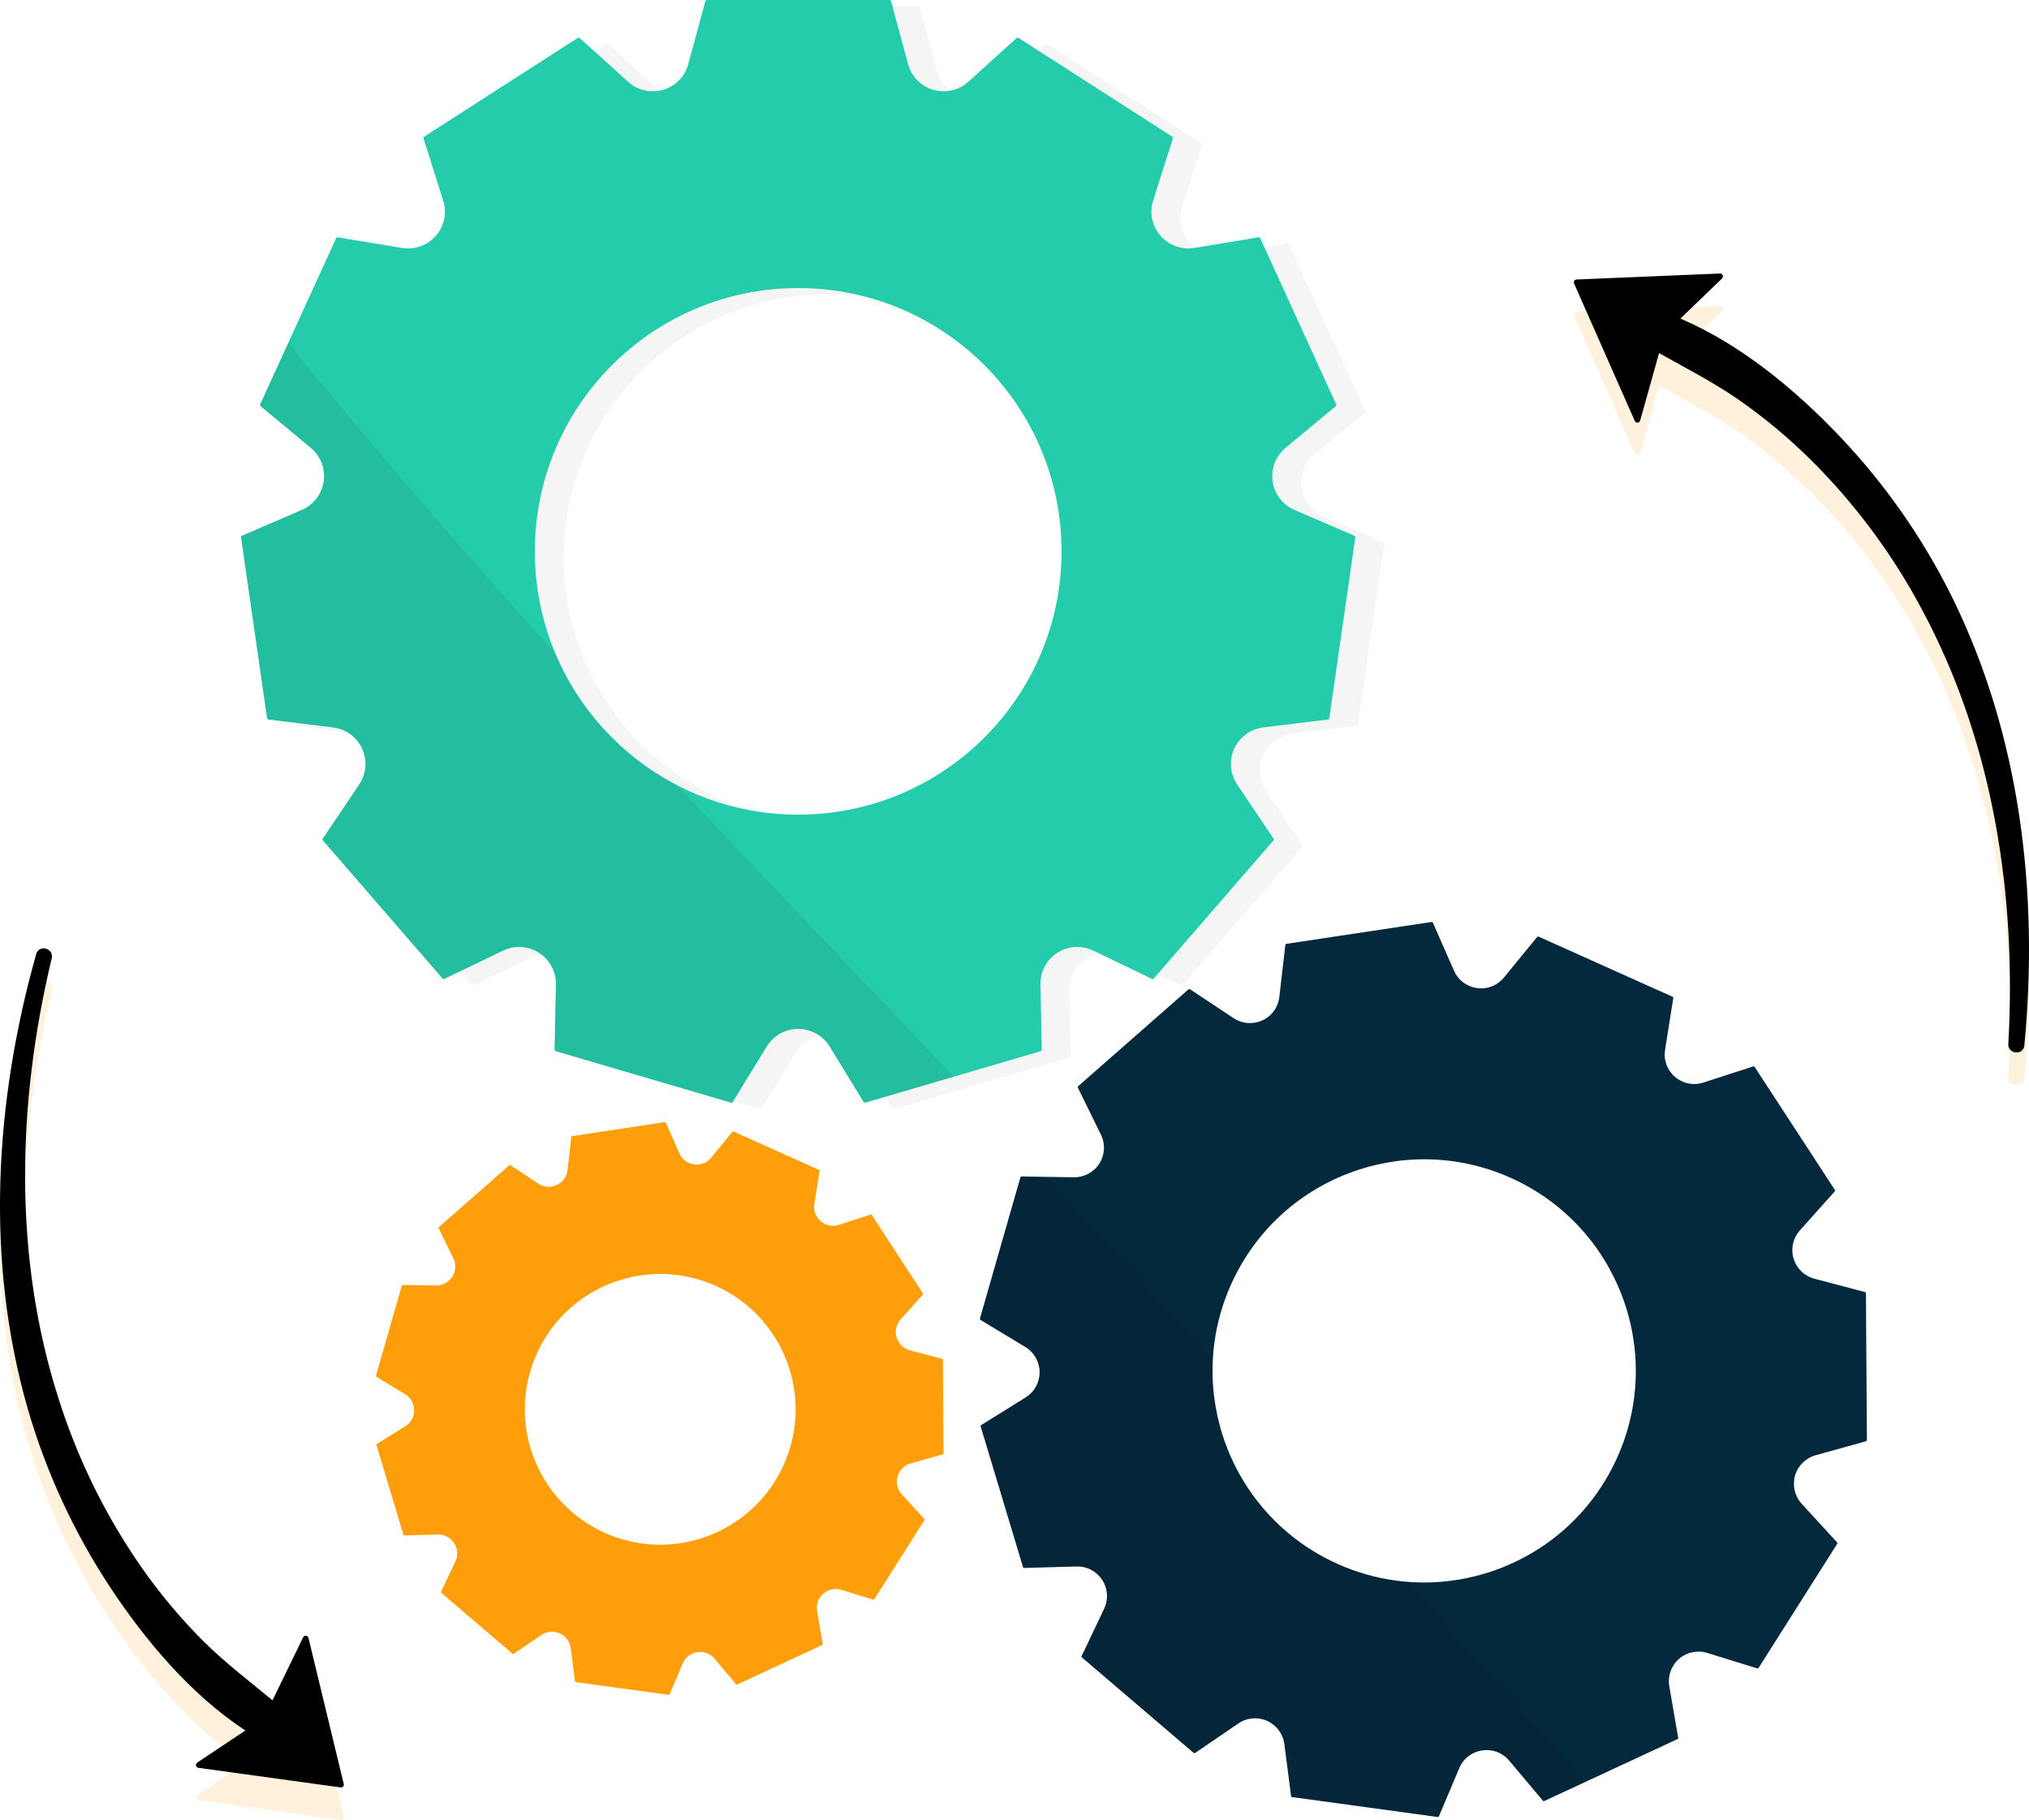
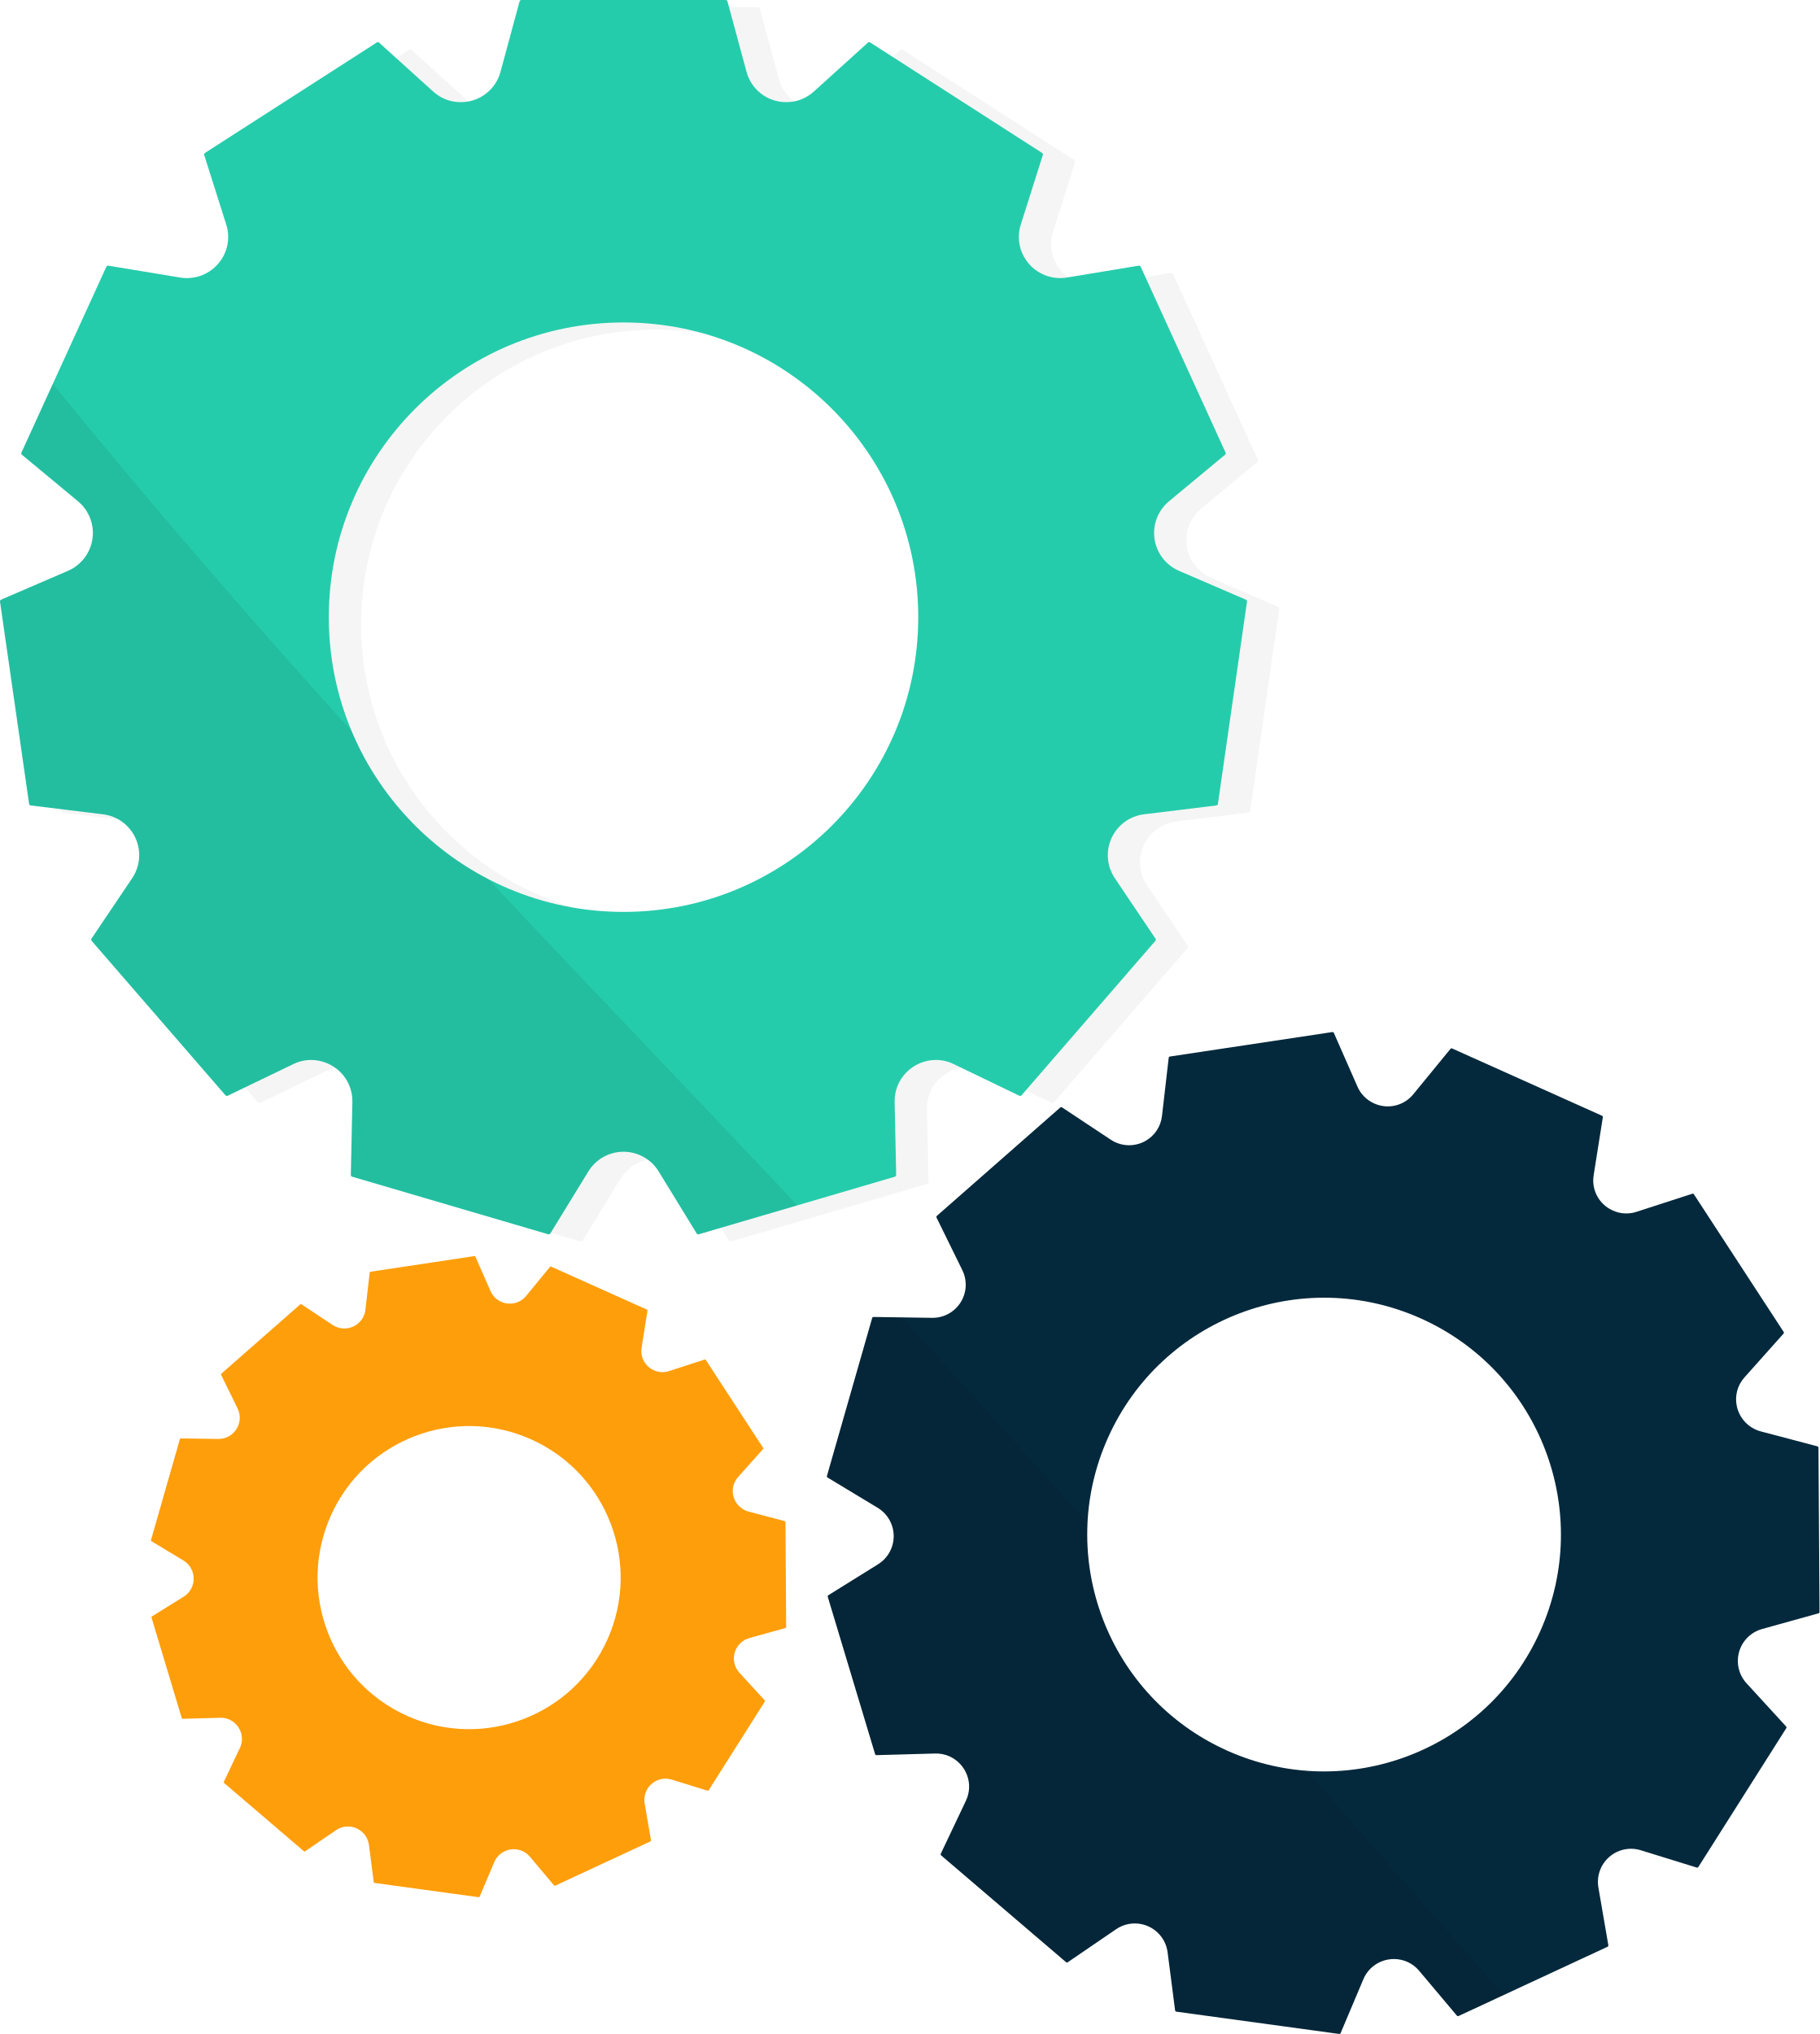
- <svg xmlns="http://www.w3.org/2000/svg" width="530.113" height="475.575" viewBox="0 0 530.113 475.575">
-   <g id="object" transform="translate(-294.758 -114.941)">
-     <g id="Group_8767" data-name="Group 8767" opacity="0.15">
-       <path id="Path_31444" data-name="Path 31444" d="M375.351,551.44a.75.75,0,0,0-1.4-.151l-8,16.466c-.025-.021-.045-.043-.07-.064-6.112-5.054-12.321-9.779-17.97-15.381a143.055,143.055,0,0,1-16.073-19.151A162.867,162.867,0,0,1,310.2,489.345c-12.056-37.266-10.992-77.723-1.929-115.492.633-2.636-3.321-3.733-4.057-1.118-10.856,38.6-13.386,80.043-2.191,118.865a171.262,171.262,0,0,0,21.428,46.459c9.235,14.045,21.223,28.259,35.408,37.577l-12.571,8.385a.75.75,0,0,0,.313,1.367l37.133,5.121a.75.75,0,0,0,.832-.919Z" fill="#ff9e0b" />
-       <path id="Path_31445" data-name="Path 31445" d="M804.671,279.247a171.276,171.276,0,0,0-29.349-41.907c-11.586-12.178-25.911-24.033-41.527-30.68l10.879-10.488a.75.75,0,0,0-.551-1.289l-37.452,1.566a.75.75,0,0,0-.655,1.052l15.856,35.9a.75.75,0,0,0,1.408-.1l4.943-17.626c.028.016.052.034.08.05,6.913,3.887,13.863,7.432,20.418,11.94a142.867,142.867,0,0,1,19.223,15.987,162.811,162.811,0,0,1,29.081,39.267c18.493,34.528,24.642,74.529,22.441,113.308-.154,2.706,3.932,3.083,4.191.379C827.475,356.7,822.593,315.459,804.671,279.247Z" fill="#ff9e0b" />
-     </g>
+ <svg xmlns="http://www.w3.org/2000/svg" width="424.787" height="474.847" viewBox="0 0 424.787 474.847">
+   <g id="object" transform="translate(-357.734 -114.941)">
    <g id="Group_8768" data-name="Group 8768" opacity="0.17">
      <path id="Path_31446" data-name="Path 31446" d="M656.151,256.618l-15.62-6.737a9.62,9.62,0,0,1-2.335-16.236l13.089-10.865a.422.422,0,0,0,.114-.5l-19.824-43.409a.418.418,0,0,0-.451-.239l-16.782,2.777a9.668,9.668,0,0,1-9.342-3.82,9.509,9.509,0,0,1-1.4-8.577l5.137-16.216a.421.421,0,0,0-.173-.48l-40.146-25.8a.42.42,0,0,0-.507.042l-12.617,11.409a9.436,9.436,0,0,1-6.417,2.492,9.547,9.547,0,0,1-9.323-7.113l-4.446-16.42a.418.418,0,0,0-.4-.31H486.982a.418.418,0,0,0-.4.31l-4.446,16.42a9.547,9.547,0,0,1-9.323,7.113,9.436,9.436,0,0,1-6.417-2.492L453.776,126.56a.421.421,0,0,0-.508-.042l-40.146,25.8a.421.421,0,0,0-.173.48l5.137,16.216a9.512,9.512,0,0,1-1.4,8.578,9.657,9.657,0,0,1-9.342,3.819l-16.782-2.777a.424.424,0,0,0-.451.239l-19.824,43.409a.422.422,0,0,0,.114.5l13.089,10.865a9.62,9.62,0,0,1-2.335,16.236l-15.62,6.737a.421.421,0,0,0-.249.445l6.792,47.236a.418.418,0,0,0,.365.356l16.885,2.064a9.62,9.62,0,0,1,6.813,14.921l-9.5,14.113a.421.421,0,0,0,.031.508l31.251,36.065a.421.421,0,0,0,.5.1l15.322-7.393a9.563,9.563,0,0,1,4.18-.969,9.727,9.727,0,0,1,6.9,2.924,9.508,9.508,0,0,1,2.717,6.913l-.36,17.007a.419.419,0,0,0,.3.411l45.789,13.445a.418.418,0,0,0,.475-.182l8.891-14.5a9.62,9.62,0,0,1,16.4,0l8.892,14.5a.419.419,0,0,0,.358.2.4.4,0,0,0,.117-.017l45.79-13.445a.419.419,0,0,0,.3-.411l-.36-17.007a9.508,9.508,0,0,1,2.717-6.913,9.725,9.725,0,0,1,6.9-2.924,9.57,9.57,0,0,1,4.181.969l15.321,7.393a.422.422,0,0,0,.5-.1l31.251-36.065a.421.421,0,0,0,.031-.508l-9.5-14.113a9.62,9.62,0,0,1,6.813-14.921l16.885-2.064a.418.418,0,0,0,.365-.356l6.792-47.236A.42.42,0,0,0,656.151,256.618ZM510.843,329.507a68.805,68.805,0,1,1,68.805-68.8A68.806,68.806,0,0,1,510.843,329.507Z" fill="#c4c4c4" />
    </g>
    <g id="Group_8769" data-name="Group 8769">
      <path id="Path_31447" data-name="Path 31447" d="M648.6,254.941l-15.62-6.737a9.62,9.62,0,0,1-2.335-16.236L643.738,221.1a.42.42,0,0,0,.114-.5L624.028,177.2a.418.418,0,0,0-.451-.239l-16.782,2.777a9.668,9.668,0,0,1-9.342-3.82,9.509,9.509,0,0,1-1.4-8.577l5.137-16.216a.421.421,0,0,0-.173-.48l-40.146-25.8a.42.42,0,0,0-.508.042l-12.616,11.409a9.435,9.435,0,0,1-6.417,2.491,9.546,9.546,0,0,1-9.323-7.112l-4.446-16.42a.418.418,0,0,0-.4-.31H479.435a.418.418,0,0,0-.4.31l-4.446,16.42a9.546,9.546,0,0,1-9.323,7.112,9.435,9.435,0,0,1-6.417-2.491l-12.617-11.409a.418.418,0,0,0-.507-.042l-40.146,25.8a.421.421,0,0,0-.173.48l5.137,16.216a9.509,9.509,0,0,1-1.4,8.577,9.656,9.656,0,0,1-9.342,3.82l-16.782-2.777a.424.424,0,0,0-.451.239L362.74,220.6a.42.42,0,0,0,.114.5l13.089,10.866a9.62,9.62,0,0,1-2.335,16.236l-15.62,6.737a.42.42,0,0,0-.249.445l6.792,47.236a.419.419,0,0,0,.365.356l16.885,2.064a9.62,9.62,0,0,1,6.813,14.921l-9.5,14.112a.422.422,0,0,0,.031.509l31.251,36.065a.421.421,0,0,0,.5.1L426.2,363.36a9.549,9.549,0,0,1,4.18-.969,9.727,9.727,0,0,1,6.9,2.924A9.508,9.508,0,0,1,440,372.228l-.36,17.007a.42.42,0,0,0,.3.411l45.79,13.445a.417.417,0,0,0,.475-.183l8.891-14.5a9.62,9.62,0,0,1,16.4,0l8.892,14.5a.417.417,0,0,0,.357.2.4.4,0,0,0,.118-.017l45.79-13.445a.42.42,0,0,0,.3-.411l-.36-17.007a9.508,9.508,0,0,1,2.717-6.913,9.725,9.725,0,0,1,6.9-2.924,9.557,9.557,0,0,1,4.181.969l15.321,7.393a.422.422,0,0,0,.5-.1l31.251-36.065a.422.422,0,0,0,.031-.509L618,319.963a9.62,9.62,0,0,1,6.813-14.921l16.885-2.064a.419.419,0,0,0,.365-.356l6.792-47.236A.42.42,0,0,0,648.6,254.941ZM503.3,327.83a68.805,68.805,0,1,1,68.805-68.8A68.805,68.805,0,0,1,503.3,327.83Z" fill="#25ccab" />
    </g>
    <g id="Group_8771" data-name="Group 8771">
      <g id="Group_8770" data-name="Group 8770">
        <path id="Path_31448" data-name="Path 31448" d="M774.713,517.989l-9.234-10.076a7.729,7.729,0,0,1,3.628-12.67l13.168-3.66a.338.338,0,0,0,.247-.328l-.255-38.341a.337.337,0,0,0-.252-.324L768.8,449.106a7.767,7.767,0,0,1-5.592-5.873,7.64,7.64,0,0,1,1.8-6.747l9.1-10.2a.338.338,0,0,0,.031-.409l-20.945-32.116a.338.338,0,0,0-.386-.137l-13,4.214a7.578,7.578,0,0,1-5.523-.283,7.671,7.671,0,0,1-4.495-8.281l2.141-13.5a.336.336,0,0,0-.195-.36l-34.983-15.7a.336.336,0,0,0-.4.094l-8.66,10.575a7.669,7.669,0,0,1-9.173,2.148,7.582,7.582,0,0,1-3.885-3.937l-5.5-12.513a.339.339,0,0,0-.359-.2l-37.915,5.71a.337.337,0,0,0-.284.295l-1.568,13.577a7.642,7.642,0,0,1-3.847,5.828,7.757,7.757,0,0,1-8.1-.273l-11.39-7.555a.34.34,0,0,0-.409.027l-28.809,25.3a.338.338,0,0,0-.08.4l6.022,12.27a7.73,7.73,0,0,1-7.052,11.134l-13.666-.2a.337.337,0,0,0-.329.244l-10.556,36.861a.337.337,0,0,0,.15.381l11.7,7.066a7.73,7.73,0,0,1,.088,13.179l-11.6,7.222a.339.339,0,0,0-.145.383l11.048,36.716a.34.34,0,0,0,.332.24l13.663-.38a7.674,7.674,0,0,1,3.383.664,7.815,7.815,0,0,1,4.1,4.413,7.644,7.644,0,0,1-.281,5.962l-5.858,12.349a.336.336,0,0,0,.086.4l29.145,24.915a.335.335,0,0,0,.409.023l11.287-7.707a7.73,7.73,0,0,1,12.024,5.4l1.749,13.555a.336.336,0,0,0,.2.264.359.359,0,0,0,.092.027l37.989,5.2a.337.337,0,0,0,.356-.2L676.021,577a7.638,7.638,0,0,1,4.266-4.174,7.811,7.811,0,0,1,6.021.126,7.679,7.679,0,0,1,2.745,2.085l8.8,10.458a.339.339,0,0,0,.4.089l34.771-16.161a.338.338,0,0,0,.19-.362l-2.321-13.469a7.73,7.73,0,0,1,9.9-8.7l13.056,4.041a.336.336,0,0,0,.384-.142L774.75,518.4A.337.337,0,0,0,774.713,517.989Zm-130.492,5.643a55.283,55.283,0,1,1,73.068-27.81A55.283,55.283,0,0,1,644.221,523.632Z" fill="#05293c" />
      </g>
    </g>
    <g id="Group_8773" data-name="Group 8773">
      <g id="Group_8772" data-name="Group 8772">
        <path id="Path_31449" data-name="Path 31449" d="M536.275,511.906l-5.909-6.447a4.946,4.946,0,0,1,2.322-8.108l8.426-2.342a.215.215,0,0,0,.158-.21l-.163-24.535a.216.216,0,0,0-.161-.207l-8.457-2.229a4.972,4.972,0,0,1-3.579-3.758,4.89,4.89,0,0,1,1.149-4.318l5.822-6.525a.217.217,0,0,0,.02-.262l-13.4-20.552a.217.217,0,0,0-.247-.087l-8.32,2.7a4.851,4.851,0,0,1-3.534-.182,4.908,4.908,0,0,1-2.877-5.3l1.371-8.638a.216.216,0,0,0-.125-.231l-22.386-10.043a.216.216,0,0,0-.255.06l-5.541,6.767a4.909,4.909,0,0,1-5.87,1.375,4.856,4.856,0,0,1-2.486-2.52l-3.517-8.007a.215.215,0,0,0-.23-.126l-24.262,3.653a.217.217,0,0,0-.182.189l-1,8.688a4.89,4.89,0,0,1-2.461,3.729,4.966,4.966,0,0,1-5.186-.174L428.1,419.43a.217.217,0,0,0-.261.017L409.4,435.638a.216.216,0,0,0-.051.257l3.853,7.852a4.947,4.947,0,0,1-4.513,7.125l-8.745-.127a.214.214,0,0,0-.21.156l-6.755,23.588a.215.215,0,0,0,.1.243l7.486,4.522a4.946,4.946,0,0,1,.056,8.433l-7.425,4.621a.216.216,0,0,0-.092.246l7.069,23.5a.217.217,0,0,0,.212.153l8.743-.243a4.9,4.9,0,0,1,2.165.425,5,5,0,0,1,2.622,2.824,4.89,4.89,0,0,1-.18,3.815l-3.748,7.9a.214.214,0,0,0,.055.256l18.649,15.943a.215.215,0,0,0,.262.015l7.223-4.932a4.946,4.946,0,0,1,7.694,3.452l1.119,8.674a.216.216,0,0,0,.126.169.192.192,0,0,0,.059.017l24.309,3.33a.214.214,0,0,0,.227-.13l3.411-8.054a4.891,4.891,0,0,1,2.729-2.671,5.005,5.005,0,0,1,3.853.081,4.912,4.912,0,0,1,1.757,1.335l5.631,6.692a.218.218,0,0,0,.256.056l22.25-10.341a.215.215,0,0,0,.121-.232l-1.485-8.618a4.946,4.946,0,0,1,6.336-5.566l8.355,2.585a.215.215,0,0,0,.246-.09L536.3,512.167A.214.214,0,0,0,536.275,511.906Zm-83.5,3.611a35.375,35.375,0,1,1,46.756-17.8A35.374,35.374,0,0,1,452.773,515.517Z" fill="#ff9e0b" />
      </g>
    </g>
    <g id="Group_8779" data-name="Group 8779" opacity="0.07">
      <g id="Group_8774" data-name="Group 8774">
        <path id="Path_31450" data-name="Path 31450" d="M471.7,320.139a69.044,69.044,0,0,1-31.872-34.519l-.107-.117c-23.873-26.415-47.189-53.328-69.649-80.943L362.74,220.6a.42.42,0,0,0,.114.5l13.089,10.866a9.62,9.62,0,0,1-2.335,16.236l-15.62,6.737a.42.42,0,0,0-.249.445l6.792,47.236a.418.418,0,0,0,.365.356l16.885,2.064a9.62,9.62,0,0,1,6.813,14.921l-9.5,14.112a.422.422,0,0,0,.031.509l31.251,36.065a.421.421,0,0,0,.5.1L426.2,363.36a9.549,9.549,0,0,1,4.18-.969,9.727,9.727,0,0,1,6.9,2.924A9.508,9.508,0,0,1,440,372.228l-.36,17.007a.42.42,0,0,0,.3.411l45.79,13.445a.417.417,0,0,0,.475-.183l8.891-14.5a9.62,9.62,0,0,1,16.4,0l8.892,14.5a.417.417,0,0,0,.357.2.4.4,0,0,0,.118-.017l23.03-6.762C519.937,370.824,495.641,345.649,471.7,320.139Z" />
      </g>
      <g id="Group_8776" data-name="Group 8776">
        <g id="Group_8775" data-name="Group 8775">
          <path id="Path_31451" data-name="Path 31451" d="M662.784,528.337a55.32,55.32,0,0,1-51.15-57.849q-21.547-24.138-43.421-47.983l-6.541-.1a.337.337,0,0,0-.329.244l-10.556,36.861a.336.336,0,0,0,.15.381l11.7,7.066a7.73,7.73,0,0,1,.088,13.179l-11.6,7.222a.337.337,0,0,0-.145.383l11.048,36.716a.339.339,0,0,0,.332.24l13.663-.38a7.674,7.674,0,0,1,3.383.664,7.814,7.814,0,0,1,4.1,4.414,7.641,7.641,0,0,1-.281,5.961l-5.858,12.349a.336.336,0,0,0,.086.4l29.144,24.915a.337.337,0,0,0,.41.023l11.287-7.707a7.73,7.73,0,0,1,12.024,5.4l1.749,13.555a.336.336,0,0,0,.2.264.359.359,0,0,0,.092.027l37.989,5.2a.337.337,0,0,0,.356-.2L676.021,577a7.638,7.638,0,0,1,4.266-4.174,7.811,7.811,0,0,1,6.021.126,7.688,7.688,0,0,1,2.745,2.085l8.8,10.458a.339.339,0,0,0,.4.089l10.531-4.9Q685.745,554.547,662.784,528.337Z" />
        </g>
      </g>
    </g>
-     <g id="Group_8780" data-name="Group 8780">
-       <path id="Path_31453" data-name="Path 31453" d="M375.351,542.976a.75.75,0,0,0-1.4-.152l-8,16.466c-.025-.021-.045-.043-.07-.064-6.112-5.054-12.321-9.779-17.97-15.381a142.98,142.98,0,0,1-16.073-19.15A162.868,162.868,0,0,1,310.2,480.881c-12.056-37.266-10.992-77.723-1.929-115.493.633-2.635-3.321-3.733-4.057-1.118-10.856,38.6-13.386,80.043-2.191,118.865a171.247,171.247,0,0,0,21.428,46.459c9.235,14.045,21.223,28.259,35.408,37.577l-12.571,8.386a.75.75,0,0,0,.313,1.367l37.133,5.12a.75.75,0,0,0,.832-.919Z" />
-       <path id="Path_31454" data-name="Path 31454" d="M804.671,270.783a171.282,171.282,0,0,0-29.349-41.908c-11.586-12.178-25.911-24.033-41.527-30.68l10.879-10.487a.75.75,0,0,0-.551-1.29l-37.452,1.566a.75.75,0,0,0-.655,1.052l15.856,35.9a.75.75,0,0,0,1.408-.1l4.943-17.626c.028.016.052.035.08.051,6.913,3.886,13.863,7.432,20.418,11.94a142.86,142.86,0,0,1,19.223,15.986,162.817,162.817,0,0,1,29.081,39.268c18.493,34.527,24.642,74.528,22.441,113.308-.154,2.706,3.932,3.083,4.191.378C827.475,348.231,822.593,306.995,804.671,270.783Z" />
-     </g>
  </g>
</svg>
